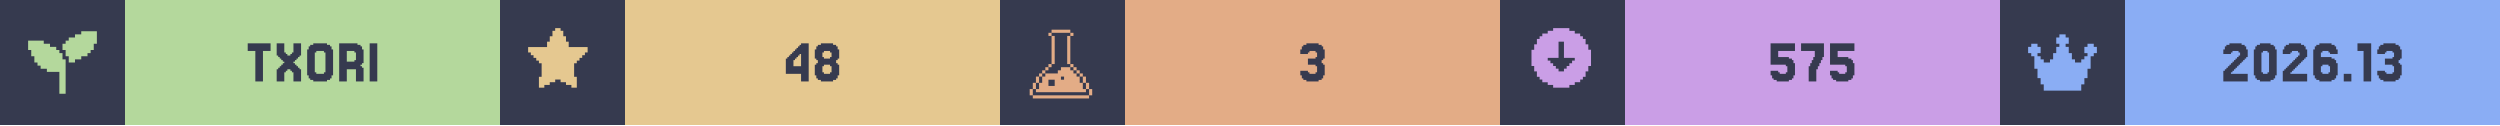
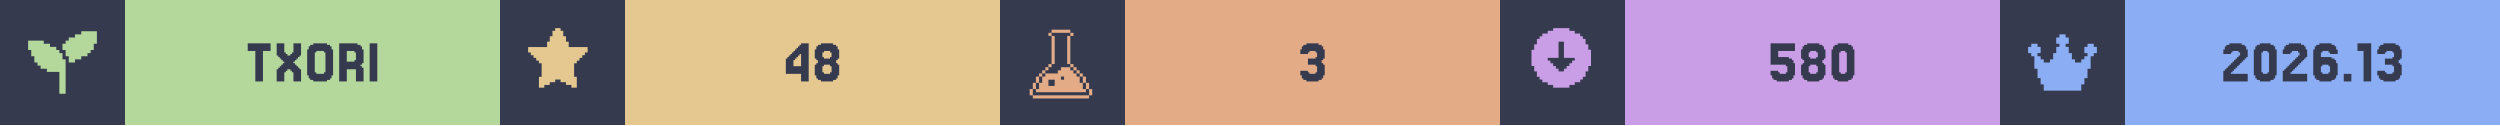
<svg xmlns="http://www.w3.org/2000/svg" width="1200" viewBox="0 0 200 10">
  <g>
    <rect width="200" height="10" fill="#363a4f" />
    <g class="badge" transform="translate(0 0)">
      <path transform="translate(2 2) scale(0.25)" fill="#b4d89c" d="M 18 2 L 18 3 L 16 3 L 16 4 L 14 4 L 14 5 L 13 5 L 13 6 L 12 6 L 12 8 L 13 8 L 13 10 L 14 10 L 14 12 L 16 12 L 16 11 L 18 11 L 18 10 L 20 10 L 20 9 L 21 9 L 21 8 L 22 8 L 22 6 L 23 6 L 23 2 L 18 2 z M 1 5 L 1 8 L 2 8 L 2 10 L 3 10 L 3 12 L 4 12 L 4 13 L 5 13 L 5 14 L 7 14 L 7 15 L 11 15 L 11 22 L 13 22 L 13 11 L 12 11 L 12 9 L 11 9 L 11 8 L 10 8 L 10 7 L 8 7 L 8 6 L 6 6 L 6 5 L 1 5 z" />
      <rect fill="#b4d89c" width="30" height="10" x="10" y="0" />
      <path fill="#363a4f" d="M21.646 3.467V4.077H21.037V6.516H20.427V4.077H19.817V3.467Z M22.256 5.541V5.419H22.378V5.297H22.5V5.175H22.622V5.053H22.744V4.931H22.622V4.809H22.5V4.687H22.378V4.565H22.256V4.443H22.134V3.467H22.744V4.199H22.866V4.321H22.988V4.443H23.232V4.321H23.354V4.199H23.476V3.467H24.085V4.443H23.963V4.565H23.841V4.687H23.72V4.809H23.598V4.931H23.476V5.053H23.598V5.175H23.72V5.297H23.841V5.419H23.963V5.541H24.085V6.516H23.476V5.785H23.354V5.663H23.232V5.541H22.988V5.663H22.866V5.785H22.744V6.516H22.134V5.541Z M26.524 6.029V6.272H26.402V6.394H26.159V6.516H25.061V6.394H24.817V6.272H24.695V6.029H24.573V3.955H24.695V3.711H24.817V3.589H25.061V3.467H26.159V3.589H26.402V3.711H26.524V3.955H26.646V6.029ZM25.305 5.785V5.907H25.915V5.785H26.037V4.199H25.915V4.077H25.305V4.199H25.183V5.785Z M28.354 4.199V4.077H27.744V4.931H28.354V4.809H28.476V4.199ZM28.963 5.419H29.085V6.516H28.476V5.541H27.744V6.516H27.134V3.467H28.598V3.589H28.841V3.711H28.963V3.955H29.085V5.053H28.963V5.175H28.841V5.297H28.963Z M30.183 3.467V6.516H29.573V3.467Z" />
    </g>
    <g class="badge" transform="translate(40 0)">
      <path transform="" fill="#e5c890" d="M5.929 6.145h.216v.866h-.433v-.217H5.28v-.216h-.432v-.216h-.433v.216H3.98v.216h-.433v.217h-.433v-.866h.217V5.063h-.217v-.216H2.9V4.63h-.217v-.216h-.216v-.217H2.25v-.432h1.515v-.433h.216v-.433h.216v-.433h.217V2.25h.433v.216h.216v.433h.216v.433h.217v.433H7.01v.432h-.217v.217h-.216v.216h-.216v.217h-.217v.216H5.93z" />
      <rect fill="#e5c890" width="30" height="10" x="10" y="0" />
      <path fill="#363a4f" d="M23.476 4.199V4.077H23.598V3.955H23.72V3.833H23.841V3.711H23.963V3.589H24.085V3.467H24.695V6.516H24.085V5.907H22.866V4.687H22.988V4.565H23.11V4.443H23.232V4.321H23.354V4.199ZM23.72 4.565V4.687H23.598V4.809H23.476V5.297H24.085V4.321H23.963V4.443H23.841V4.565Z M25.915 4.565V4.687H26.402V4.565H26.524V4.199H26.402V4.077H25.915V4.199H25.793V4.565ZM27.012 5.053V5.175H27.134V6.029H27.012V6.272H26.89V6.394H26.646V6.516H25.671V6.394H25.427V6.272H25.305V6.029H25.183V5.175H25.305V5.053H25.427V4.809H25.305V4.687H25.183V3.955H25.305V3.711H25.427V3.589H25.671V3.467H26.646V3.589H26.89V3.711H27.012V3.955H27.134V4.687H27.012V4.809H26.89V5.053ZM25.915 5.785V5.907H26.402V5.785H26.524V5.297H26.402V5.175H25.915V5.297H25.793V5.785Z" />
    </g>
    <g class="badge" transform="translate(80 0)">
      <path transform="translate(2 2) scale(0.25)" fill="#e3ac86" d="M 8.502 1.5 L 8.502 2.5 L 14.504 2.5 L 14.504 1.5 L 8.502 1.5 z M 14.504 2.5 L 14.504 3.5 L 15.504 3.5 L 15.504 2.5 L 14.504 2.5 z M 14.504 3.5 L 13.502 3.5 L 13.502 12.502 L 14.504 12.502 L 14.504 3.5 z M 14.504 12.502 L 14.504 13.502 L 15.504 13.502 L 15.504 12.502 L 14.504 12.502 z M 15.504 13.502 L 15.504 14.504 L 16.504 14.504 L 16.504 15.504 L 17.504 15.504 L 17.504 16.504 L 18.504 16.504 L 18.504 15.502 L 17.504 15.502 L 17.504 14.502 L 16.504 14.502 L 16.504 13.502 L 15.504 13.502 z M 18.504 16.504 L 18.504 18.504 L 19.504 18.504 L 19.504 16.504 L 18.504 16.504 z M 19.504 18.504 L 19.504 20.504 L 20.504 20.504 L 20.504 18.504 L 19.504 18.504 z M 20.504 20.504 L 20.504 22.504 L 21.504 22.504 L 21.504 20.504 L 20.504 20.504 z M 19.504 20.504 L 18.504 20.504 L 18.504 18.504 L 17.504 18.504 L 17.504 16.504 L 16.504 16.504 L 16.504 15.504 L 15.504 15.504 L 15.504 14.504 L 14.504 14.504 L 14.504 13.502 L 11.502 13.502 L 11.502 14.504 L 10.502 14.504 L 10.502 15.504 L 6.502 15.504 L 6.502 16.504 L 5.5 16.504 L 5.5 18.504 L 4.5 18.504 L 4.5 20.504 L 3.5 20.504 L 3.5 21.504 L 19.504 21.504 L 19.504 20.504 z M 3.5 20.504 L 3.5 18.504 L 2.5 18.504 L 2.5 20.504 L 3.5 20.504 z M 2.5 20.504 L 1.5 20.504 L 1.5 22.504 L 2.5 22.504 L 2.5 20.504 z M 3.5 18.504 L 4.5 18.504 L 4.5 16.504 L 3.5 16.504 L 3.5 18.504 z M 4.5 16.504 L 5.5 16.504 L 5.5 15.504 L 6.502 15.504 L 6.502 14.504 L 7.502 14.504 L 7.502 13.502 L 6.502 13.502 L 6.502 14.502 L 5.5 14.502 L 5.5 15.502 L 4.5 15.502 L 4.5 16.504 z M 7.502 13.502 L 8.502 13.502 L 8.502 12.502 L 7.502 12.502 L 7.502 13.502 z M 8.502 12.502 L 9.502 12.502 L 9.502 3.5 L 8.502 3.5 L 8.502 12.502 z M 8.502 3.5 L 8.502 2.5 L 7.502 2.5 L 7.502 3.5 L 8.502 3.5 z M 11.502 16.504 L 12.502 16.504 L 12.502 17.504 L 11.502 17.504 L 11.502 16.504 z M 7.502 17.504 L 9.502 17.504 L 9.502 19.504 L 7.502 19.504 L 7.502 17.504 z M 2.5 22.506 L 2.5 23.506 L 20.504 23.506 L 20.504 22.506 L 2.5 22.506 z" />
      <rect fill="#e3ac86" width="30" height="10" x="10" y="0" />
      <path fill="#363a4f" d="M24.634 5.663V5.785H24.756V5.907H25.244V5.785H25.366V5.297H25.244V5.175H24.634V4.687H25.244V4.565H25.366V4.199H25.244V4.077H24.756V4.199H24.634V4.321H24.024V3.955H24.146V3.711H24.268V3.589H24.512V3.467H25.488V3.589H25.732V3.711H25.854V3.955H25.976V4.687H25.854V4.809H25.732V5.053H25.854V5.175H25.976V6.029H25.854V6.272H25.732V6.394H25.488V6.516H24.512V6.394H24.268V6.272H24.146V6.029H24.024V5.663Z" />
    </g>
    <g class="badge" transform="translate(120 0)">
      <path transform="" fill="#ca9ee6" d="M5.55 6.794h.432v-.216h.433v-.216h.216v-.217h.217v-.433h.216V5.28h.217V3.981h-.217v-.433h-.216v-.433h-.217V2.9h-.216v-.217h-.433v-.216h-.433V2.25h-1.298v.216h-.433v.216h-.433V2.9h-.216v.216h-.217v.433h-.216v.433h-.217v1.298h.217v.433h.216v.433h.217v.217h.216v.216h.433v.216h.433v.217h1.298zm-1.083-1.298v-.217h-.216v-.216h-.217v-.216h-.216V4.63h.866V3.332h.432V4.63h.866v.217h-.216v.216h-.217v.216h-.216v.217h-.217v.216h-.432v-.216z" />
      <rect fill="#ca9ee6" width="30" height="10" x="10" y="0" />
-       <path fill="#363a4f" d="M22.256 5.663V5.785H22.378V5.907H22.866V5.785H22.988V5.297H22.866V5.175H21.646V3.467H23.598V4.077H22.256V4.565H23.11V4.687H23.354V4.809H23.476V5.053H23.598V6.029H23.476V6.272H23.354V6.394H23.11V6.516H22.134V6.394H21.89V6.272H21.768V6.029H21.646V5.663Z M24.817 5.297V5.053H24.939V4.809H25.061V4.565H25.183V4.077H24.085V3.467H25.915V4.565H25.793V4.809H25.671V5.053H25.549V5.297H25.427V5.541H25.305V6.516H24.695V5.297Z M27.012 5.663V5.785H27.134V5.907H27.622V5.785H27.744V5.297H27.622V5.175H26.402V3.467H28.354V4.077H27.012V4.565H27.866V4.687H28.11V4.809H28.232V5.053H28.354V6.029H28.232V6.272H28.11V6.394H27.866V6.516H26.89V6.394H26.646V6.272H26.524V6.029H26.402V5.663Z" />
+       <path fill="#363a4f" d="M22.256 5.663V5.785H22.378V5.907H22.866V5.785H22.988V5.297H22.866V5.175H21.646V3.467H23.598V4.077H22.256V4.565H23.11V4.687H23.354V4.809H23.476V5.053H23.598V6.029H23.476V6.272H23.354V6.394H23.11V6.516H22.134V6.394H21.89V6.272H21.768V6.029H21.646V5.663Z M24.817 4.565V4.687H25.305V4.565H25.427V4.199H25.305V4.077H24.817V4.199H24.695V4.565ZM25.915 5.053V5.175H26.037V6.029H25.915V6.272H25.793V6.394H25.549V6.516H24.573V6.394H24.329V6.272H24.207V6.029H24.085V5.175H24.207V5.053H24.329V4.809H24.207V4.687H24.085V3.955H24.207V3.711H24.329V3.589H24.573V3.467H25.549V3.589H25.793V3.711H25.915V3.955H26.037V4.687H25.915V4.809H25.793V5.053ZM24.817 5.785V5.907H25.305V5.785H25.427V5.297H25.305V5.175H24.817V5.297H24.695V5.785Z M28.232 6.029V6.272H28.11V6.394H27.866V6.516H27.012V6.394H26.768V6.272H26.646V6.029H26.524V3.955H26.646V3.711H26.768V3.589H27.012V3.467H27.866V3.589H28.11V3.711H28.232V3.955H28.354V6.029ZM27.256 5.785V5.907H27.622V5.785H27.744V4.199H27.622V4.077H27.256V4.199H27.134V5.785Z" />
    </g>
    <g class="badge" transform="translate(160 0)">
      <path transform="translate(2 2) scale(0.25)" fill="#8aadf4" d="M23 7v2h-1v1h-1v4h-1v3h-1v2h-1v2H6v-2H5v-2H4v-3H3v-4H2V9H1V7h1V6h2v1h1v2H4v1h1v1h1v1h2v-1h1V9h1V7h1V6h-1V4h1V3h2v1h1v2h-1v1h1v2h1v2h1v1h2v-1h1v-1h1V9h-1V7h1V6h2v1z" />
      <rect fill="#8aadf4" width="30" height="10" x="10" y="0" />
      <path fill="#363a4f" d="M18.598 5.663V5.785H18.476V5.907H19.817V6.516H17.866V5.663H17.988V5.541H18.11V5.419H18.232V5.297H18.354V5.175H18.476V5.053H18.598V4.931H18.72V4.809H18.841V4.687H18.963V4.565H19.085V4.443H19.207V4.199H19.085V4.077H18.598V4.199H18.476V4.321H17.866V3.955H17.988V3.711H18.11V3.589H18.354V3.467H19.329V3.589H19.573V3.711H19.695V3.955H19.817V4.565H19.695V4.687H19.573V4.809H19.451V4.931H19.329V5.053H19.207V5.175H19.085V5.297H18.963V5.419H18.841V5.541H18.72V5.663Z M22.012 6.029V6.272H21.89V6.394H21.646V6.516H20.793V6.394H20.549V6.272H20.427V6.029H20.305V3.955H20.427V3.711H20.549V3.589H20.793V3.467H21.646V3.589H21.89V3.711H22.012V3.955H22.134V6.029ZM21.037 5.785V5.907H21.402V5.785H21.524V4.199H21.402V4.077H21.037V4.199H20.915V5.785Z M23.354 5.663V5.785H23.232V5.907H24.573V6.516H22.622V5.663H22.744V5.541H22.866V5.419H22.988V5.297H23.11V5.175H23.232V5.053H23.354V4.931H23.476V4.809H23.598V4.687H23.72V4.565H23.841V4.443H23.963V4.199H23.841V4.077H23.354V4.199H23.232V4.321H22.622V3.955H22.744V3.711H22.866V3.589H23.11V3.467H24.085V3.589H24.329V3.711H24.451V3.955H24.573V4.565H24.451V4.687H24.329V4.809H24.207V4.931H24.085V5.053H23.963V5.175H23.841V5.297H23.72V5.419H23.598V5.541H23.476V5.663Z M25.793 5.785V5.907H26.28V5.785H26.402V5.297H26.28V5.175H25.793V5.297H25.671V5.785ZM25.671 4.565H26.524V4.687H26.768V4.809H26.89V5.053H27.012V6.029H26.89V6.272H26.768V6.394H26.524V6.516H25.549V6.394H25.305V6.272H25.183V6.029H25.061V3.955H25.183V3.711H25.305V3.589H25.549V3.467H26.524V3.589H26.768V3.711H26.89V3.955H27.012V4.321H26.402V4.199H26.28V4.077H25.793V4.199H25.671Z M28.11 5.907V6.516H27.5V5.907Z M29.695 3.467V6.516H29.085V4.077H28.598V3.467Z M30.793 5.663V5.785H30.915V5.907H31.402V5.785H31.524V5.297H31.402V5.175H30.793V4.687H31.402V4.565H31.524V4.199H31.402V4.077H30.915V4.199H30.793V4.321H30.183V3.955H30.305V3.711H30.427V3.589H30.671V3.467H31.646V3.589H31.89V3.711H32.012V3.955H32.134V4.687H32.012V4.809H31.89V5.053H32.012V5.175H32.134V6.029H32.012V6.272H31.89V6.394H31.646V6.516H30.671V6.394H30.427V6.272H30.305V6.029H30.183V5.663Z" />
    </g>
  </g>
</svg>
